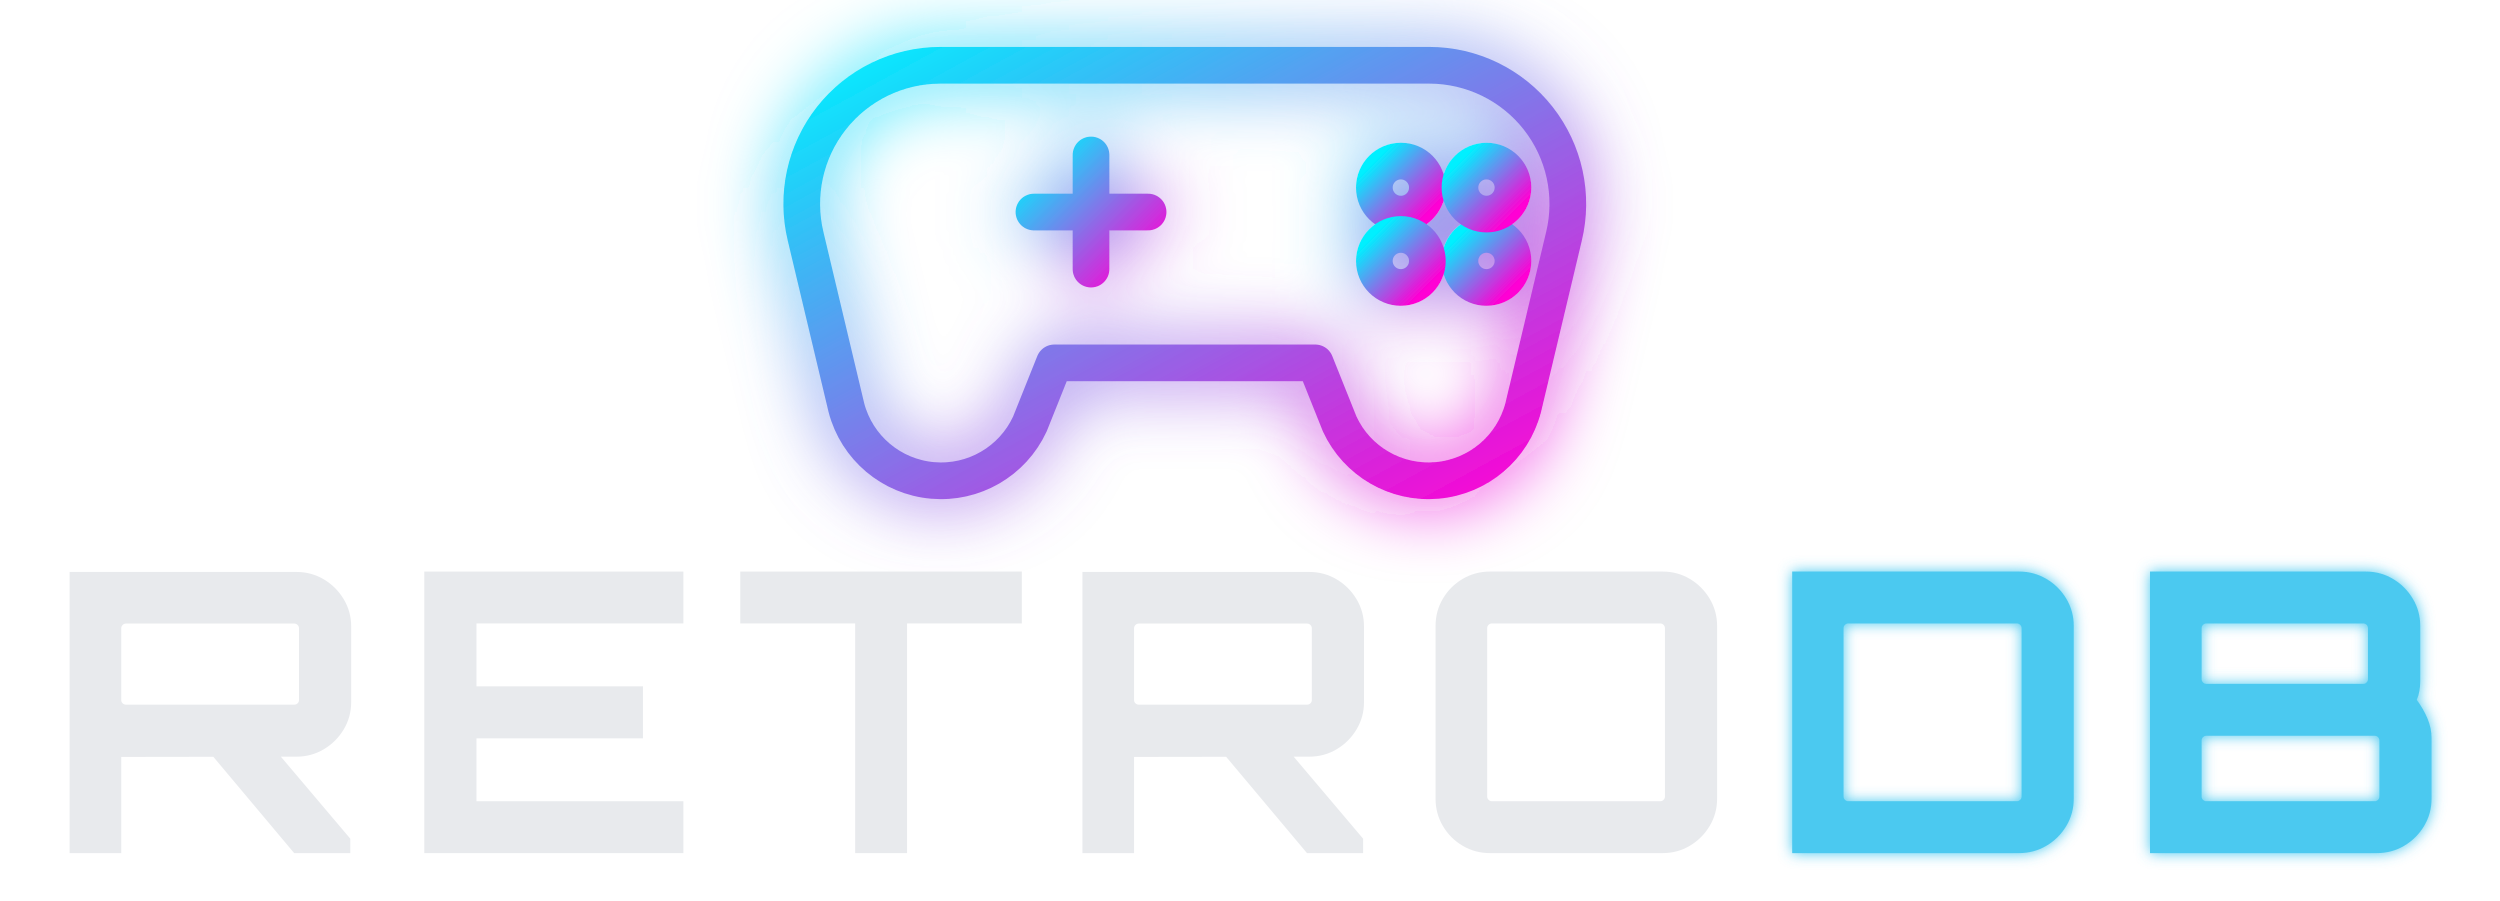
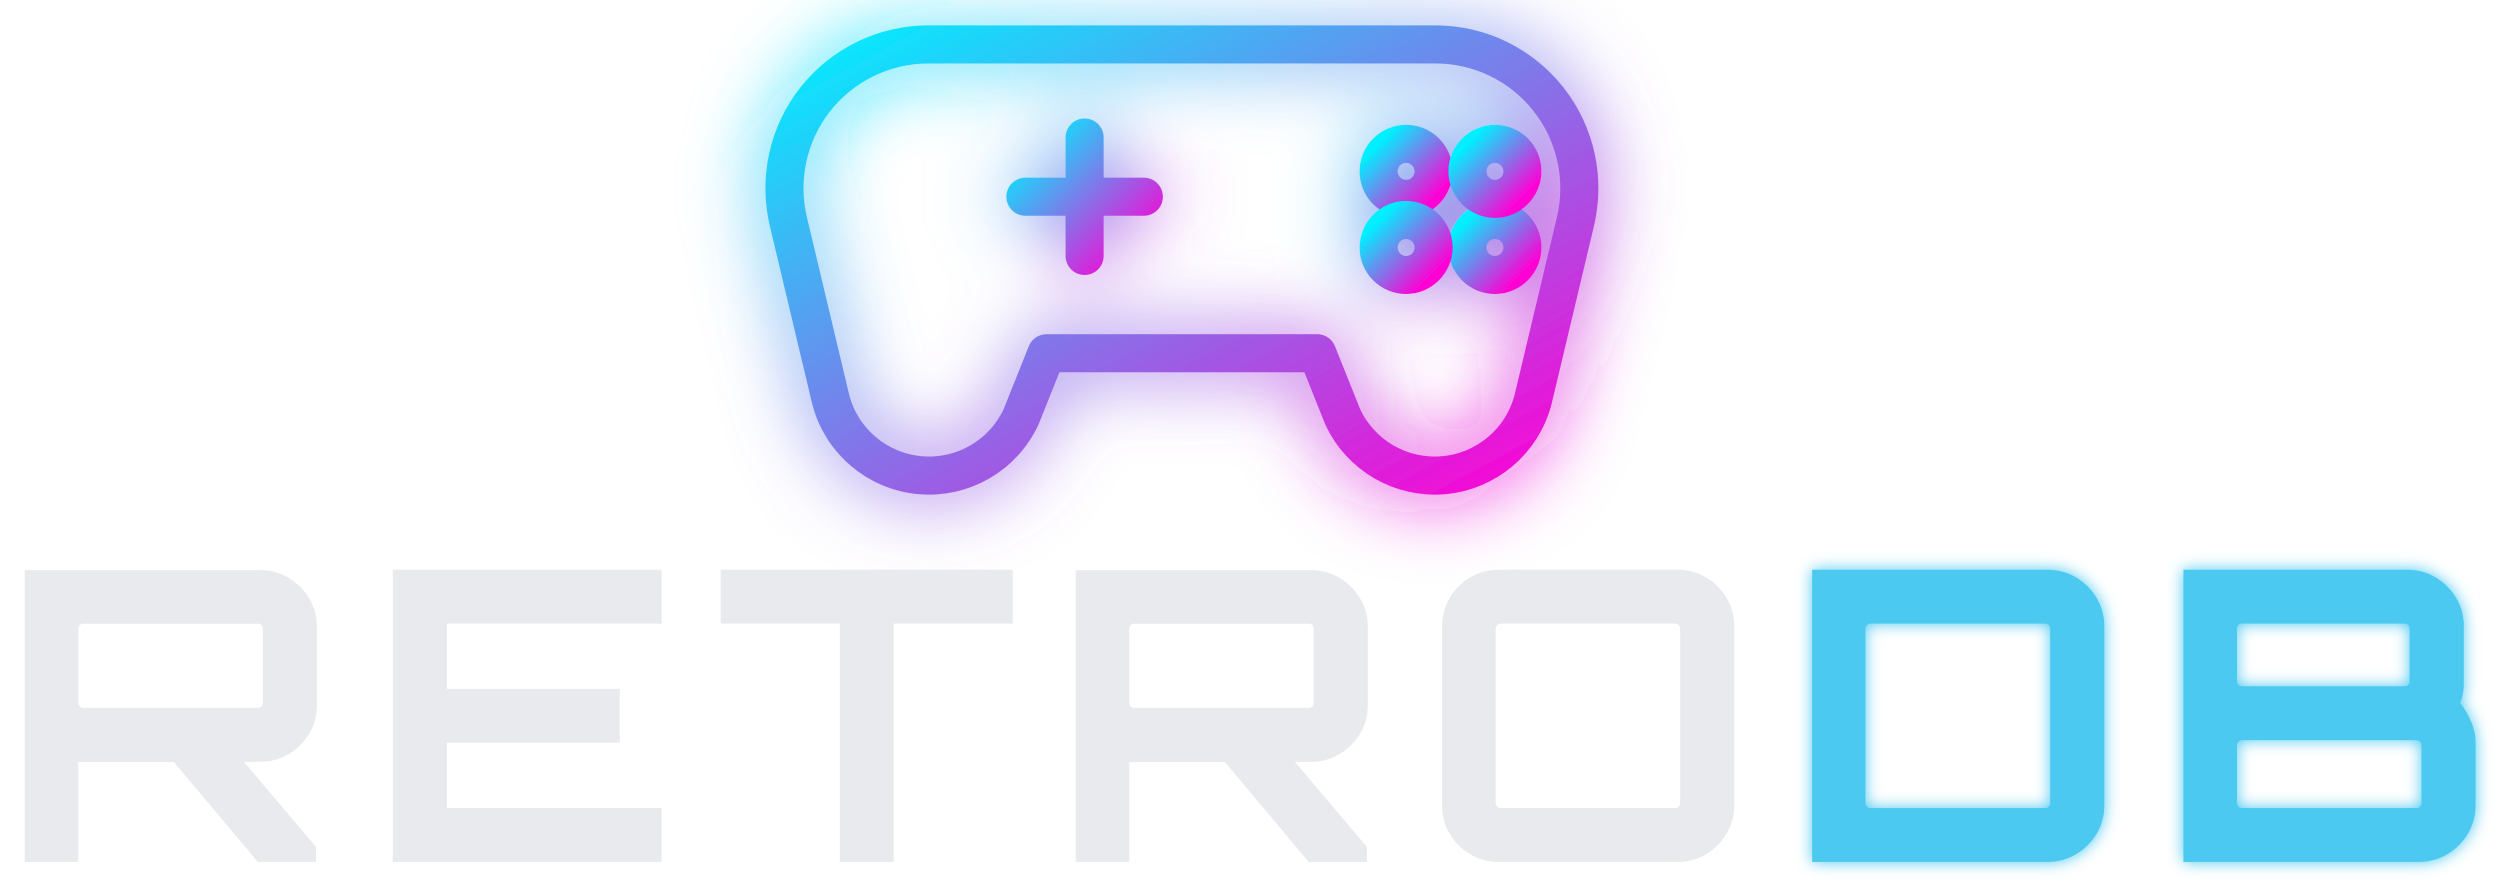
- <svg xmlns="http://www.w3.org/2000/svg" viewBox="-120 -120 6389 2302" width="1533" height="552" role="img" aria-label="RetroDB">
+ <svg xmlns="http://www.w3.org/2000/svg" viewBox="-5.08 -62.58 6161.3 2185.21" width="6161.3" height="2185.21" role="img" aria-label="RetroDB">
  <defs>
    <linearGradient id="pad" x1="0" y1="0" x2="1" y2="1">
      <stop offset="0" stop-color="#00f0ff" />
      <stop offset="1" stop-color="#ff00d4" />
    </linearGradient>
    <filter id="glow" x="-30%" y="-30%" width="160%" height="160%">
      <feGaussianBlur stdDeviation="18.0" result="b" />
      <feMerge>
        <feMergeNode in="b" />
        <feMergeNode in="SourceGraphic" />
      </feMerge>
    </filter>
  </defs>
  <g transform="translate(2198.8 0) scale(5.2127) translate(-88 -187)" filter="url(#glow)" fill="none" stroke="url(#pad)" stroke-width="18" stroke-linejoin="round" stroke-linecap="round">
    <path d="M168 196 h176 a68 68 0 0 1 66 84 l-20 84 a48 48 0 0 1 -90 8 l-12 -30 h-128 l-12 30 a48 48 0 0 1 -90 -8 l-20 -84 a68 68 0 0 1 66 -84 Z" />
    <path d="M150 268 h56 M178 240 v56" />
    <circle cx="330" cy="256" r="13" />
    <circle cx="372" cy="292" r="13" />
    <circle cx="330" cy="292" r="13" />
    <circle cx="372" cy="256" r="13" />
  </g>
  <g transform="translate(0 2061.6) scale(1 -1)">
    <g fill="#e8eaed">
      <path transform="translate(0.0 0)" d="M630.229 0 413.148 258.635H586.001L773.757 36.839V0ZM56 0V719H636.013Q674.182 719 705.99 700.088Q737.797 681.176 756.899 649.351Q776 617.527 776 579.702V385.932Q776 348.108 756.899 316.283Q737.797 284.459 705.99 265.547Q674.182 246.635 636.013 246.635L188.001 245.945V0ZM200.122 379.636H630.499Q635.472 379.636 639.046 383.055Q642.62 386.473 642.62 391.446V574.878Q642.62 579.85 639.046 583.424Q635.472 586.999 630.499 586.999H200.122Q195.15 586.999 191.576 583.424Q188.001 579.85 188.001 574.878V391.446Q188.001 386.473 191.576 383.055Q195.15 379.636 200.122 379.636Z" />
      <path transform="translate(905.0 0)" d="M58 0V720H720.514V587.309H191.38V426.501H617.163V293.499H191.38V132.691H720.514V0Z" />
      <path transform="translate(1751.0 0)" d="M313.81 0V587.309H20V720H740V587.309H446.501V0Z" />
      <path transform="translate(2590.0 0)" d="M630.229 0 413.148 258.635H586.001L773.757 36.839V0ZM56 0V719H636.013Q674.182 719 705.99 700.088Q737.797 681.176 756.899 649.351Q776 617.527 776 579.702V385.932Q776 348.108 756.899 316.283Q737.797 284.459 705.99 265.547Q674.182 246.635 636.013 246.635L188.001 245.945V0ZM200.122 379.636H630.499Q635.472 379.636 639.046 383.055Q642.62 386.473 642.62 391.446V574.878Q642.62 579.85 639.046 583.424Q635.472 586.999 630.499 586.999H200.122Q195.15 586.999 191.576 583.424Q188.001 579.85 188.001 574.878V391.446Q188.001 386.473 191.576 383.055Q195.15 379.636 200.122 379.636Z" />
      <path transform="translate(3495.0 0)" d="M193.298 0Q155.129 0 123.321 18.757Q91.514 37.514 72.757 69.321Q54 101.129 54 139.298V580.702Q54 618.871 72.757 650.679Q91.514 682.486 123.321 701.243Q155.129 720 193.298 720H634.702Q672.613 720 704.205 701.243Q735.797 682.486 754.899 650.679Q774 618.871 774 580.702V139.298Q774 101.129 754.899 69.321Q735.797 37.514 704.205 18.757Q672.613 0 634.702 0ZM198.122 132.691H628.499Q633.472 132.691 637.046 136.265Q640.62 139.839 640.62 144.812V575.188Q640.62 580.161 637.046 583.735Q633.472 587.309 628.499 587.309H198.122Q193.15 587.309 189.576 583.735Q186.001 580.161 186.001 575.188V144.812Q186.001 139.839 189.576 136.265Q193.15 132.691 198.122 132.691Z" />
    </g>
    <g fill="#4cc9f0" filter="url(#glow)">
      <path transform="translate(4403.0 0)" d="M58 0V720H638.013Q676.182 720 707.99 701.243Q739.797 682.486 758.899 650.679Q778 618.871 778 580.702V139.298Q778 101.129 758.899 69.321Q739.797 37.514 707.99 18.757Q676.182 0 638.013 0ZM201.433 132.691H632.499Q637.472 132.691 641.046 136.265Q644.62 139.839 644.62 144.812V575.188Q644.62 580.161 641.046 583.735Q637.472 587.309 632.499 587.309H201.433Q196.46 587.309 192.886 583.735Q189.312 580.161 189.312 575.188V144.812Q189.312 139.839 192.886 136.265Q196.46 132.691 201.433 132.691Z" />
      <path transform="translate(5317.0 0)" d="M59 0V720H610.77Q648.68 720 680.273 701.243Q711.865 682.486 730.966 650.679Q750.068 618.871 750.068 580.702V440.108Q750.068 426.797 747.946 414.676Q745.824 402.554 741.203 391.932Q758.378 368.581 768.689 343.892Q779 319.203 779 294.203V139.298Q779 101.129 759.899 69.321Q740.797 37.514 708.99 18.757Q677.182 0 639.013 0H59ZM203.122 132.691H633.499Q638.472 132.691 642.046 136.265Q645.62 139.839 645.62 144.812V288Q645.62 292.973 642.046 296.547Q638.472 300.121 633.499 300.121H203.122Q198.15 300.121 194.576 296.547Q191.001 292.973 191.001 288V144.812Q191.001 139.839 194.576 136.265Q198.15 132.691 203.122 132.691ZM203.122 432.812H604.567Q609.54 432.812 612.958 436.386Q616.377 439.96 616.377 444.932V575.188Q616.377 580.161 612.958 583.735Q609.54 587.309 604.567 587.309H203.122Q198.15 587.309 194.576 583.735Q191.001 580.161 191.001 575.188V444.932Q191.001 439.96 194.576 436.386Q198.15 432.812 203.122 432.812Z" />
    </g>
  </g>
</svg>
